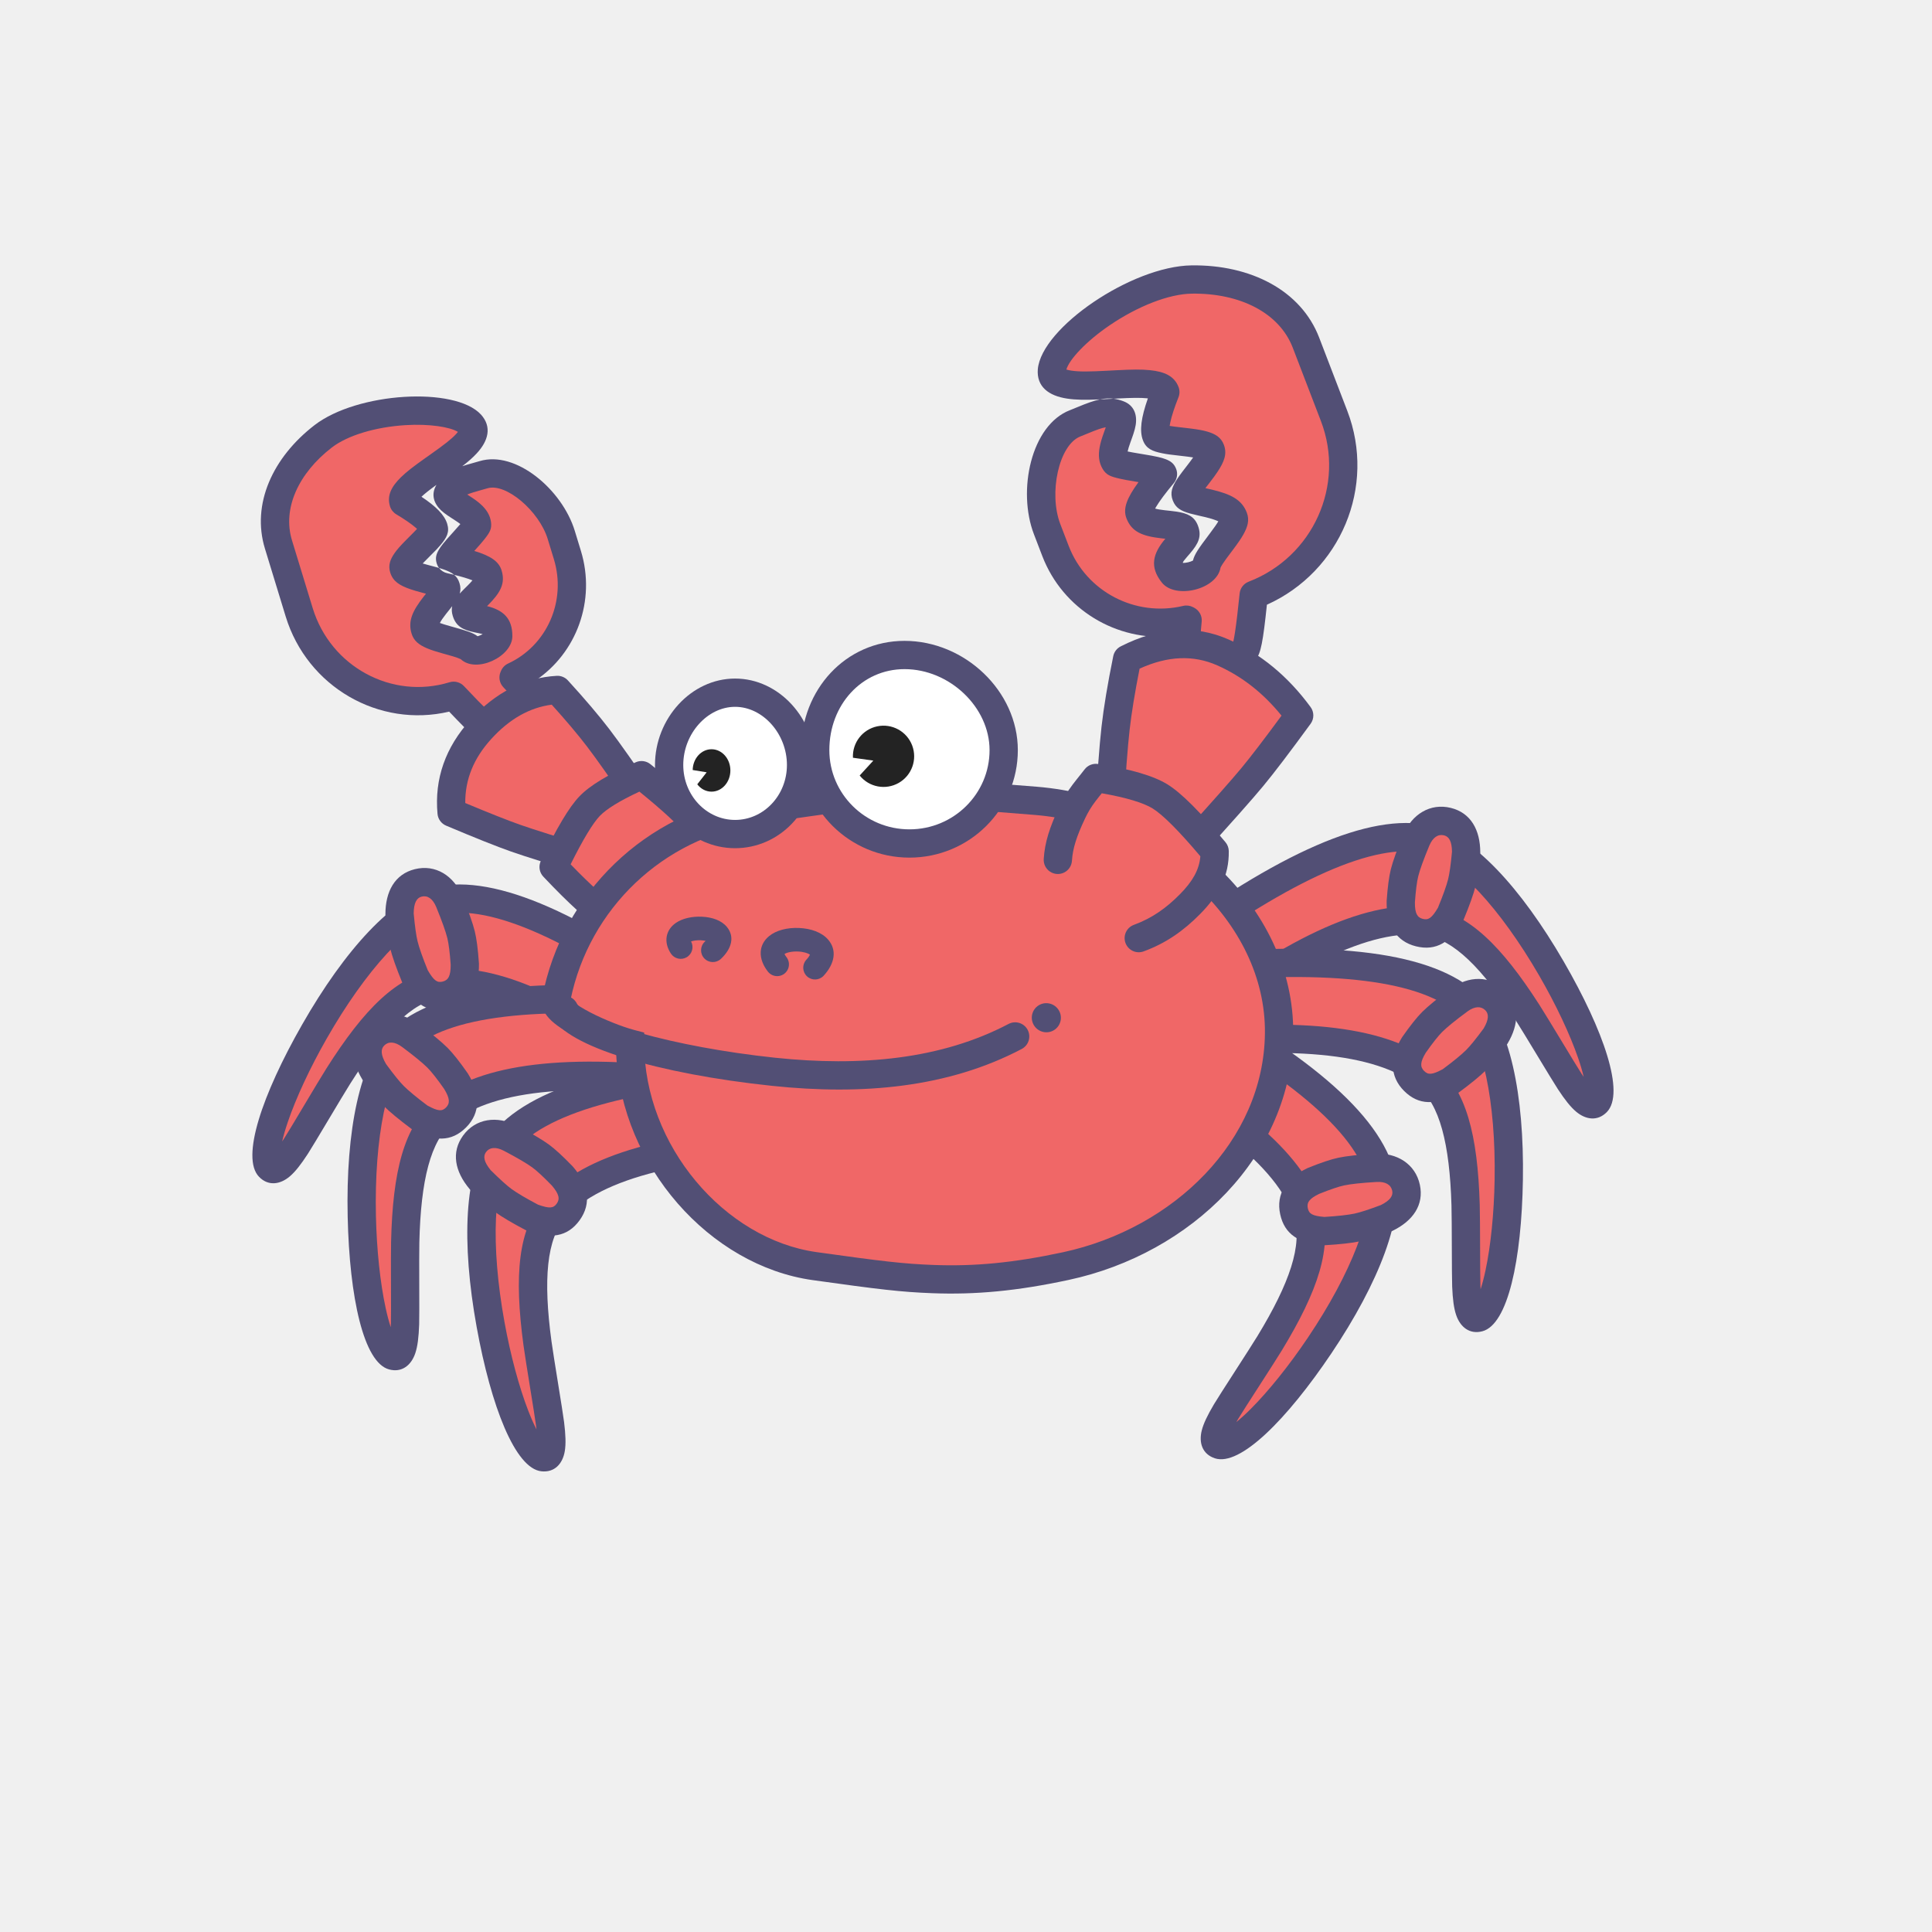
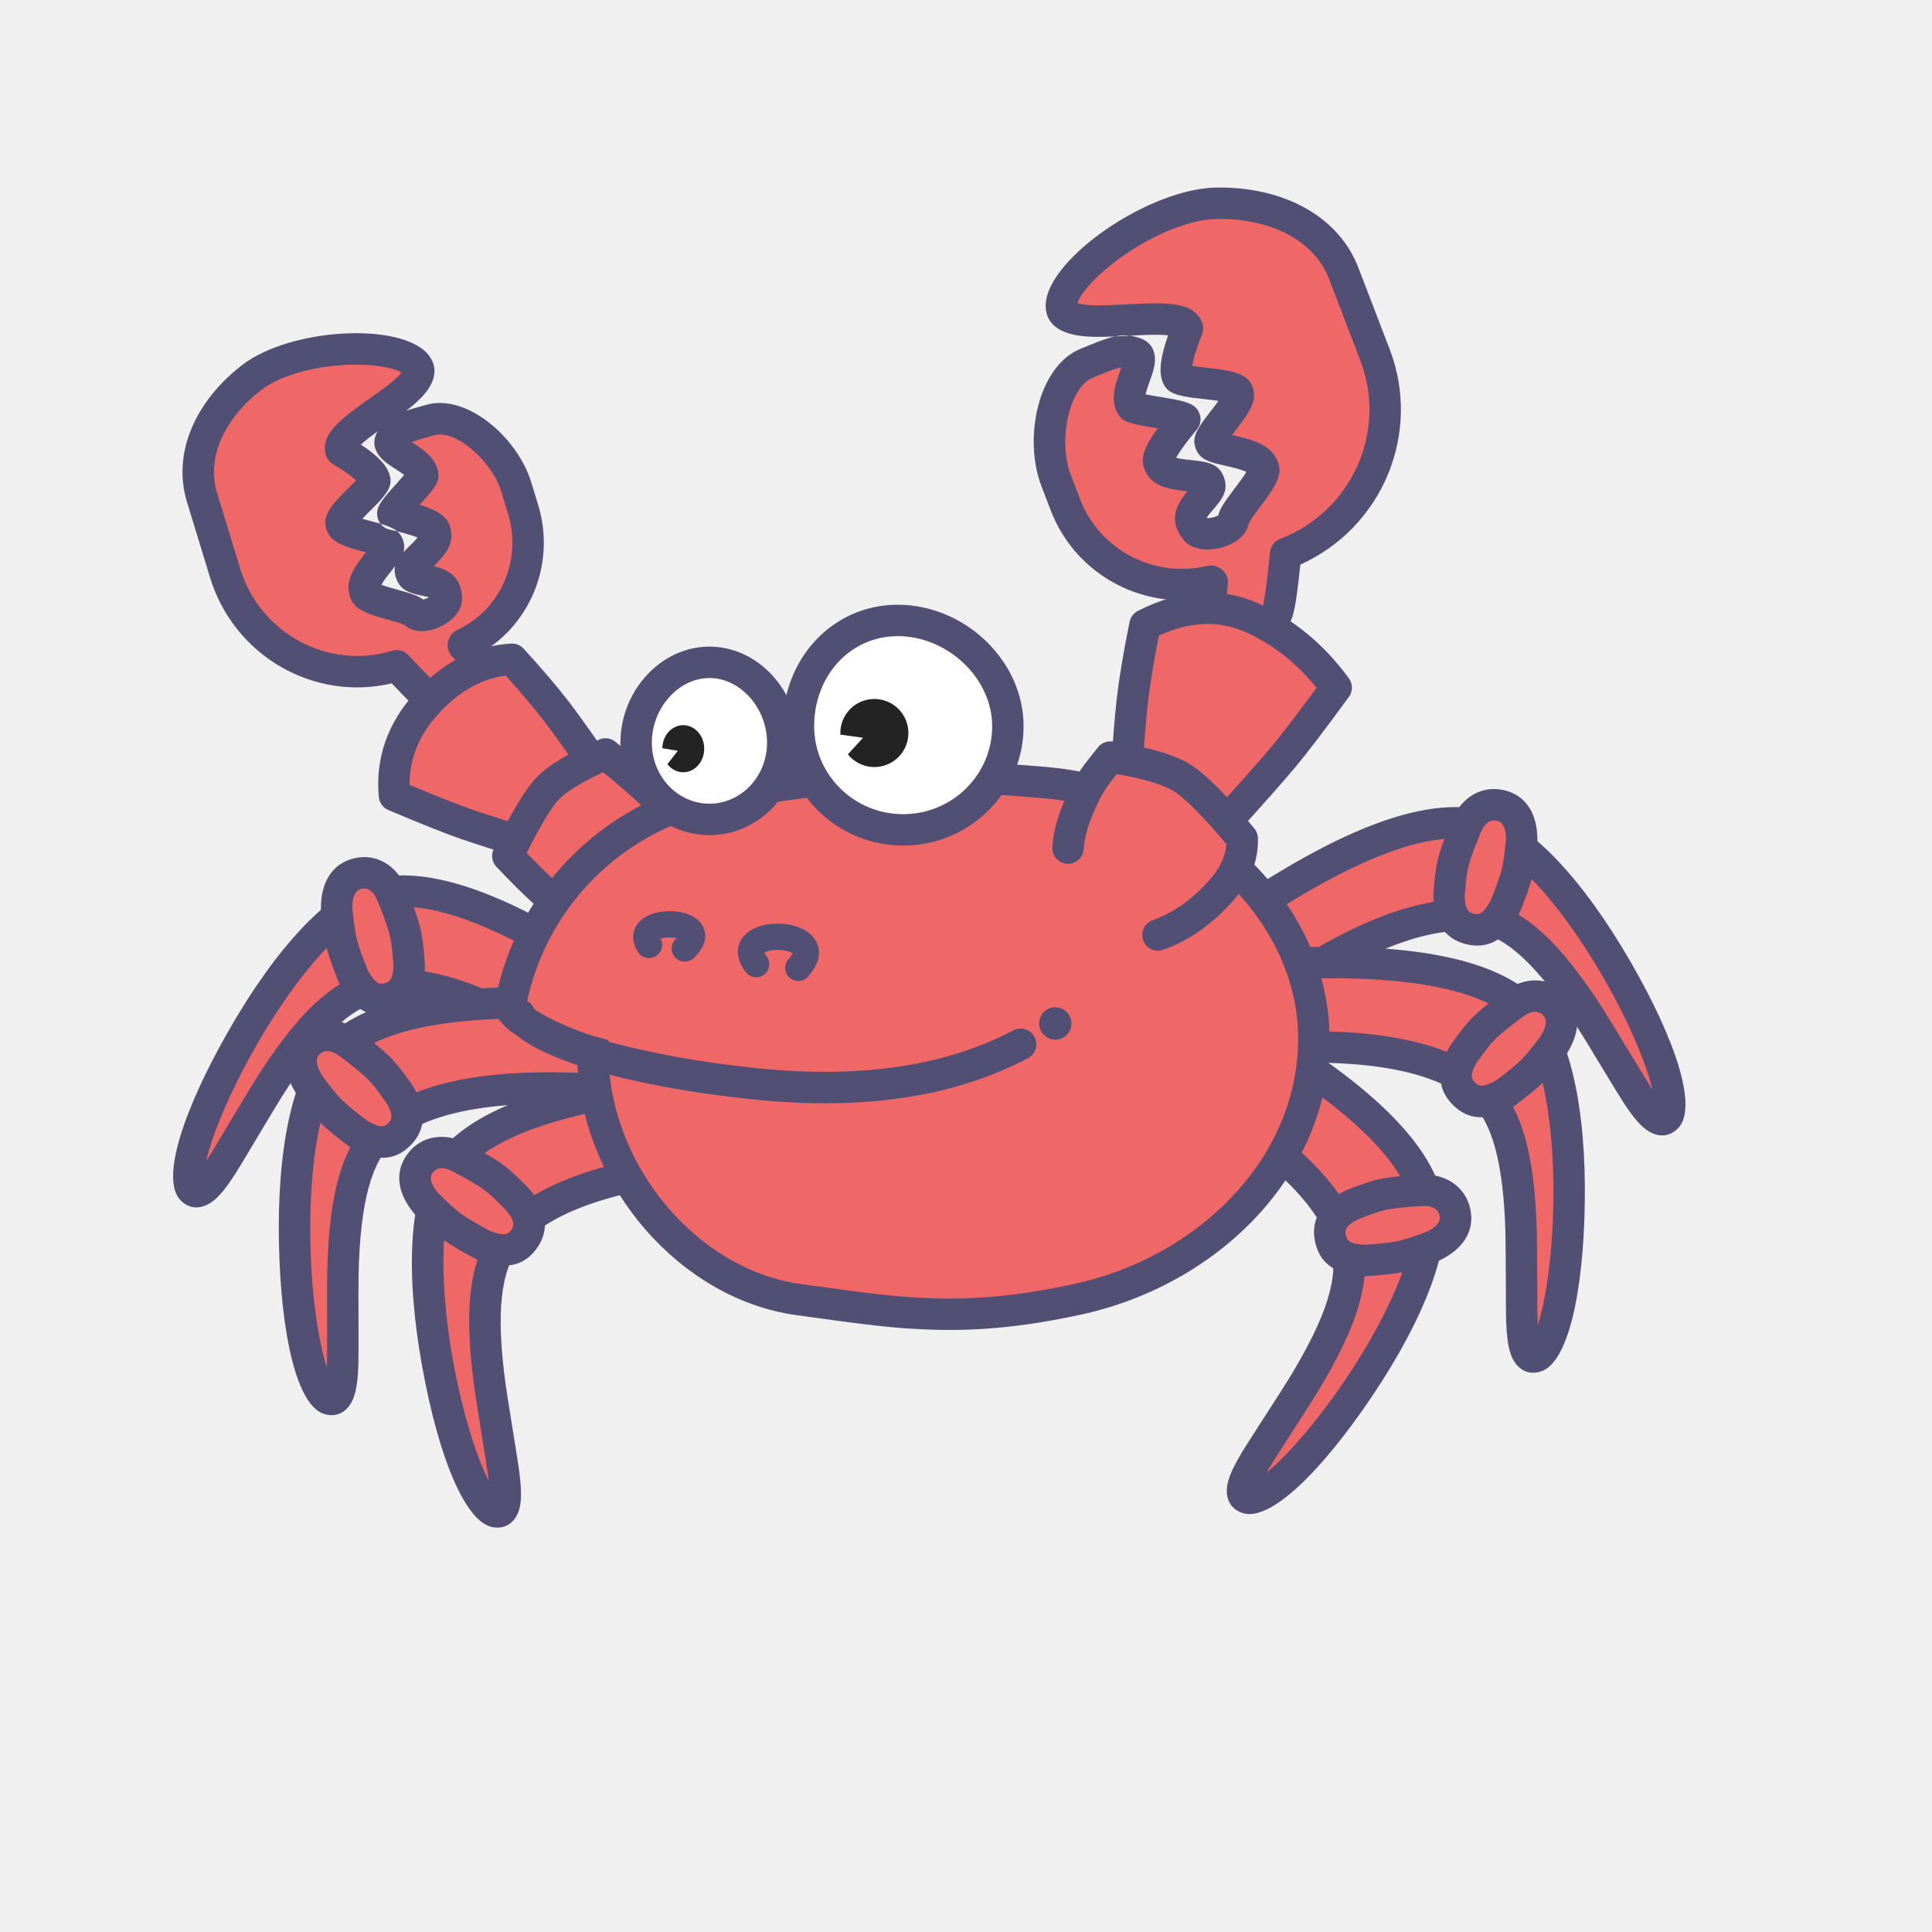
- <svg xmlns="http://www.w3.org/2000/svg" width="800px" height="800px" viewBox="0 0 1024 1024" class="icon" version="1.1">
+ <svg xmlns="http://www.w3.org/2000/svg" width="800px" height="800px" viewBox="51.2 51.2 921.6 921.6" class="icon" version="1.1">
  <path d="M371.754 539.805c-63.71-48.001-110.11-68.805-139.204-62.414-43.64 9.588-102.138 128.352-89.885 141.112 12.253 12.76 44.192-90.554 89.887-97.03 30.458-4.318 74.252 16.751 131.367 63.206l7.835-44.874z" fill="#F06767" />
  <path d="M363.582 543.045l-4.868 27.888c-53.842-42.156-95.964-61.308-127.216-56.877-20.94 2.967-38.6 20.8-58.535 52.316-4.563 7.21-19.419 32.498-22.293 36.921-0.382 0.589-0.754 1.151-1.114 1.686 0.674-2.96 1.658-6.374 2.94-10.148 4.356-12.82 11.756-28.767 20.657-44.357 20.463-35.84 44.082-62.047 61.003-65.763 25.705-5.649 69.282 13.549 129.426 58.333z m12.68-9.226c-65.379-49.254-113.357-70.768-145.321-63.745-22.498 4.943-48.318 33.592-70.801 72.971-21.204 37.136-32.563 70.569-22.878 80.649 4.87 5.073 11.204 4.191 16.354-0.2 2.935-2.503 5.919-6.341 9.618-12.033 3.107-4.78 18.025-30.173 22.393-37.079 17.653-27.913 32.955-43.36 47.973-45.488 27.773-3.936 69.974 16.364 125.59 61.595l9.915 8.065 10.817-61.974-3.661-2.76z" fill="#524F75" />
  <path d="M221.666 467.956c-7.283 1.821-9.888 8.607-9.898 16.539 0.677 7.438 1.439 12.847 2.278 16.227 0.987 3.974 2.967 9.596 5.939 16.866 4.558 7.905 9.191 11.759 16.474 9.938 7.283-1.821 10.003-7.9 9.898-16.539-0.49-6.998-1.156-12.201-2.003-15.612-0.979-3.944-3.052-9.77-6.216-17.48-3.062-7.375-9.189-11.761-16.471-9.938z" fill="#F06767" />
  <path d="M223.487 475.223c3.06-0.767 5.847 1.002 7.722 5.512 3.037 7.403 5.003 12.932 5.877 16.441 0.714 2.87 1.326 7.62 1.786 14.106 0.042 5.949-1.256 8.227-4.226 8.971-2.87 0.717-4.62-0.365-7.915-5.984-2.74-6.731-4.546-11.886-5.41-15.358-0.714-2.875-1.416-7.842-2.055-14.743 0.06-5.61 1.534-8.272 4.221-8.946z m-3.639-14.536c-10.632 2.66-15.557 11.843-15.57 23.797v0.347l0.03 0.345c0.712 7.785 1.516 13.514 2.468 17.351 1.091 4.393 3.177 10.32 6.276 17.898l0.192 0.47 0.255 0.437c6.426 11.147 14.074 16.144 24.783 13.464 10.782-2.7 15.722-11.551 15.572-23.897l-0.017-0.43c-0.517-7.393-1.234-12.977-2.205-16.898-1.086-4.373-3.264-10.497-6.569-18.549-4.531-10.894-14.279-17.073-25.215-14.334z" fill="#524F75" />
  <path d="M363.995 533.137c-79.333-8.332-129.823-2.27-151.467 18.195-32.471 30.695-21.444 162.626-4.371 167.252 17.076 4.625-8.759-100.384 27.074-129.466 23.889-19.391 72.274-23.882 145.158-13.484l-16.394-42.496z" fill="#F06767" />
  <path d="M358.66 540.123l10.19 26.412c-67.861-8.407-113.834-3.127-138.34 16.766-16.424 13.327-22.378 37.711-23.23 74.992-0.195 8.532 0.092 37.858-0.09 43.133-0.025 0.699-0.055 1.374-0.09 2.018-0.949-2.885-1.861-6.321-2.705-10.215-2.872-13.232-4.74-30.718-5.14-48.66-0.917-41.26 5.829-75.891 18.42-87.789 19.126-18.082 66.363-24.066 140.985-16.659z m6.119-14.441c-81.413-8.547-133.617-2.275-157.396 20.205-16.741 15.825-24.116 53.68-23.107 99.013 0.949 42.753 8.434 77.262 21.926 80.916 6.786 1.838 11.764-2.178 13.916-8.597 1.226-3.656 1.811-8.484 2.048-15.27 0.2-5.697-0.092-35.146 0.097-43.313 0.757-33.015 5.914-54.142 17.69-63.698 21.779-17.683 68.408-22.014 139.381-11.888l12.645 1.806-22.643-58.693-4.558-0.482z" fill="#524F75" />
  <path d="M198.339 548.852c-5.305 5.312-4.041 12.47 0.035 19.274 4.413 6.024 7.85 10.27 10.31 12.735 2.892 2.897 7.485 6.696 13.779 11.399 7.98 4.431 13.936 5.345 19.239 0.032 5.305-5.312 4.506-11.923-0.032-19.274-4.021-5.747-7.275-9.865-9.758-12.35-2.872-2.872-7.648-6.803-14.331-11.781-6.429-4.748-13.936-5.35-19.241-0.035z" fill="#F06767" />
  <path d="M203.641 554.144c2.228-2.233 5.53-2.155 9.458 0.749 6.416 4.78 10.947 8.504 13.507 11.064 2.09 2.095 5.06 5.852 8.796 11.177 3.099 5.078 3.159 7.697 0.999 9.865-2.09 2.093-4.151 2.068-9.865-1.049-5.814-4.363-10.02-7.85-12.548-10.382-2.095-2.098-5.255-5.989-9.356-11.579-2.837-4.845-2.947-7.885-0.992-9.845z m-11.696 17.833l0.18 0.297 0.202 0.28c4.62 6.309 8.262 10.804 11.052 13.602 3.199 3.202 8.042 7.208 14.601 12.106l0.405 0.3 0.442 0.25c11.249 6.244 20.378 6.586 28.177-1.224 7.852-7.867 7.528-18 1.039-28.505l-0.237-0.362c-4.251-6.069-7.737-10.49-10.592-13.349-3.187-3.187-8.207-7.315-15.185-12.518-9.488-7.003-21.024-7.275-28.989 0.704-7.747 7.757-7.235 18.162-1.094 28.42z" fill="#524F75" />
  <path d="M412.66 564.828c-79.66 4.181-128.577 18.07-146.757 41.669-27.266 35.395 4.263 163.977 21.851 165.876 17.59 1.893-24.354-97.78 6.486-132.111 20.56-22.885 67.646-34.893 141.262-36.022l-22.843-39.412z" fill="#F06767" />
  <path d="M408.481 572.566l14.196 24.494c-68.341 2.31-112.92 14.716-134.014 38.2-14.131 15.732-16.199 40.743-11.214 77.699 1.141 8.459 6.014 37.378 6.656 42.616 0.085 0.699 0.162 1.369 0.23 2.006-1.386-2.697-2.822-5.947-4.271-9.666-4.903-12.618-9.486-29.594-12.688-47.256-7.36-40.61-6.114-75.866 4.458-89.59 16.064-20.85 61.787-34.152 136.647-38.502z m3.786-15.22c-81.745 4.296-132.328 18.657-152.301 44.576-14.056 18.247-15.42 56.795-7.33 101.408 7.625 42.081 20.415 74.989 34.311 76.49 6.993 0.752 11.279-3.994 12.4-10.67 0.642-3.801 0.46-8.664-0.367-15.402-0.692-5.659-5.587-34.701-6.678-42.798-4.421-32.728-2.63-54.397 7.508-65.681 18.747-20.87 64.122-32.443 135.805-33.542l12.775-0.197-31.544-54.422-4.578 0.237z" fill="#524F75" />
  <path d="M251.502 606.263c-4.408 6.077-2.041 12.95 3.047 19.031 5.3 5.262 9.358 8.916 12.178 10.969 3.309 2.405 8.439 5.44 15.392 9.099 8.574 3.129 14.598 3.102 19.006-2.977 4.408-6.077 2.585-12.48-3.05-19.029-4.87-5.045-8.729-8.607-11.569-10.672-3.284-2.39-8.619-5.522-15.999-9.393-7.091-3.684-14.601-3.107-19.006 2.972z" fill="#F06767" />
  <path d="M257.568 610.664c1.848-2.555 5.122-2.992 9.458-0.742 7.083 3.716 12.143 6.688 15.07 8.816 2.388 1.741 5.914 4.988 10.435 9.658 3.854 4.528 4.321 7.111 2.525 9.591-1.736 2.395-3.771 2.692-9.905 0.502-6.426-3.397-11.127-6.184-14.016-8.287-2.398-1.746-6.127-5.1-11.052-9.973-3.557-4.336-4.141-7.325-2.515-9.566z m-8.766 19.441l0.225 0.265 0.245 0.245c5.55 5.507 9.848 9.378 13.045 11.704 3.659 2.662 9.069 5.862 16.312 9.676l0.45 0.235 0.475 0.175c12.088 4.408 21.159 3.317 27.638-5.62 6.524-8.999 4.618-18.951-3.434-28.317l-0.287-0.317c-5.15-5.332-9.288-9.149-12.553-11.529-3.644-2.65-9.251-5.942-16.953-9.99-10.465-5.43-21.906-3.896-28.522 5.232-6.439 8.876-4.306 19.076 3.362 28.242z" fill="#524F75" />
  <path d="M270.316 360.558c7.742 8.617 10.577 14.481 8.502 17.588-3.104 4.66-6.738 13.347-22.103 10.028-1.456-0.315-7.618-6.654-18.487-19.016-34.858 9.341-70.793-11.736-80.262-47.074l-9.733-36.317c-5.887-21.966 7.068-43.125 25.74-56.487 21.479-15.372 68.528-15.043 78.259-3.684 9.898 11.788-39.911 29.114-36.979 40.068 9.436 6.109 14.603 10.849 15.507 14.211 1.041 3.896-17.875 16.137-16.616 20.837 1.404 5.247 21.029 7.061 22.053 10.877 1.022 3.819-13.994 13.926-11.848 21.929 1.246 4.643 19.851 7.073 23.764 11.109 3.102 3.202 14.658-1.733 14.838-6.229 0.485-12.031-14.796-7.253-16.479-13.537-1.264-4.72 14.351-11.396 12.233-19.304-0.684-2.553-7.265-5.457-19.738-8.706-0.627-2.333 15.075-15.567 14.818-18.272-0.707-7.488-17.883-12.168-14.511-17.313 3.886-5.932 11.571-6.701 18.917-8.672 16.014-4.291 35.663 17.096 40.011 33.332l2.89 10.782c7.043 26.282-6.416 53.161-30.498 63.276l-0.277 0.574z" fill="#F06767" />
  <path d="M239.966 326.414c1.711 5.605 5.325 7.428 11.734 8.776 0.34 0.072 1.598 0.327 1.883 0.39 1.101 0.232 1.806 0.365 2.248 0.475a10.465 10.465 0 0 1-1.024 0.549c-0.599 0.275-1.184 0.485-1.678 0.609-2.463-1.848-5.52-2.822-13.344-5l-1.019-0.285c-2.587-0.724-4.321-1.256-5.625-1.741 0.624-1.224 1.638-2.71 3.149-4.645-0.212 0.27 1.883-2.338 3.382-4.266-0.355 1.576-0.285 3.247 0.292 5.137z m12.71-86.118c6.179-6.656 8.13-14.049 2.263-20.555-13.817-15.033-65.591-11.833-88.171 5.547-22.271 17.146-33.55 41.914-26.349 65.481l10.994 35.957c11.429 37.388 49.552 59.222 86.653 50.453 11.961 12.598 16.424 16.659 20.183 17.333 13.559 2.438 21.826-1.838 27.476-10.914 0.5-0.804 1.798-3.047 1.966-3.317 3.579-5.797 1.813-11.973-4.026-19.506 21.919-14.588 32.276-42.466 24.231-68.785l-3.264-10.672c-6.649-21.751-31.249-42.778-50.508-36.889-1.086 0.325-1.863 0.544-3.572 1.017-2.058 0.564-3.889 1.101-5.532 1.648 3.309-2.548 5.59-4.568 7.658-6.798z m-2.365 67.264a1.091 1.091 0 0 0 0.097 0.04c-0.574 0.719-1.369 1.578-2.44 2.647-0.425 0.427-2.036 2.006-1.956 1.931-0.857 0.842-1.479 1.479-2.065 2.12l-0.3 0.33c0.524-1.716 0.542-3.452-0.087-5.497-0.597-1.953-1.524-3.352-2.832-4.456 4.116 1.009 7.325 1.981 9.583 2.885z m-19.101-6.953a193.321 193.321 0 0 0-1.981-0.532l-1.948-0.517c-1.309-0.35-2.348-0.637-3.232-0.904 0.312-0.335 0.649-0.689 1.014-1.059 0.579-0.594 1.191-1.211 2.055-2.073 4.026-4.021 4.82-4.835 6.274-6.549 3.432-4.051 4.975-6.951 3.631-11.351-1.451-4.74-5.897-9.179-13.637-14.334 1.793-1.698 4.181-3.579 7.955-6.309-3.06 5.043-1.394 9.898 2.458 13.527 0.999 0.939 2.13 1.803 3.564 2.782 0.512 0.345 1.049 0.699 1.733 1.141l1.656 1.069c1.456 0.944 2.473 1.646 3.247 2.26-0.844 0.999-1.943 2.238-3.721 4.208l-0.1 0.107c-2.995 3.314-4.108 4.583-5.362 6.144-0.924 1.154-1.643 2.158-2.208 3.122-1.374 2.363-2.028 4.386-1.124 7.343 0.265 0.859 0.674 1.653 1.206 2.348a61.108 61.108 0 0 0-1.481-0.425z m3.921 1.204c2.34 0.827 4.191 1.673 5.6 2.862-1.164-0.287-2.405-0.574-3.716-0.869a7.483 7.483 0 0 1-4.323-2.775c0.899 0.265 1.693 0.519 2.438 0.782z m12.52-39.699c1.548-0.667 3.729-1.351 6.876-2.218a147.588 147.588 0 0 0 3.771-1.071c9.853-3.012 27.478 12.053 32.006 26.874l3.264 10.675c6.793 22.211-3.721 45.83-24.249 55.308a7.49 7.49 0 0 0-3.744 3.846c-0.11 0.26-0.11 0.26-0.23 0.524a7.493 7.493 0 0 0 1.466 8.217c3.572 3.706 5.939 6.723 7.073 8.874 0.115 0.217 0.21 0.412 0.285 0.574-0.457 0.782-0.969 1.653-1.161 1.963-2.413 3.871-4.655 5.202-10.784 4.303-0.792-0.649-1.923-1.668-3.347-3.037-3.079-2.957-7.42-7.4-12.99-13.305a7.485 7.485 0 0 0-7.643-2.023c-30.53 9.333-63.006-8.217-72.499-39.272l-10.989-35.955c-5.145-16.814 3.389-35.548 21.154-49.224 8.409-6.474 23.302-10.864 38.987-11.833 12.698-0.784 23.652 0.974 27.813 3.582-0.26 0.34-0.599 0.739-1.014 1.186-2.488 2.682-6.084 5.48-13.617 10.807l-1.434 1.014-1.439 1.017c-6.214 4.411-9.698 7.096-12.633 9.955-5.068 4.945-7.618 9.745-5.874 15.447 0.539 1.773 1.723 3.284 3.314 4.238 4.491 2.69 7.91 5.05 10.215 7.018 0.295 0.252 0.564 0.497 0.814 0.727-0.809 0.889-1.936 2.021-4.511 4.591-0.914 0.914-1.568 1.573-2.213 2.233-2.27 2.335-3.889 4.171-5.135 5.947-2.378 3.387-3.537 6.514-2.373 10.315 1.441 4.72 4.993 6.928 10.787 8.916 1.641 0.559 3.337 1.054 5.819 1.713l2.373 0.634-1.319 1.648c-5.819 7.45-8.352 12.87-6.319 19.516 1.184 3.889 3.971 5.972 8.142 7.752 2.188 0.937 4.536 1.681 8.422 2.772l1.049 0.29c3.736 1.039 5.028 1.419 6.516 1.938 0.824 0.292 1.469 0.554 1.916 0.774 8.13 7.715 27.308-1.199 27.368-12.151 0.05-9.541-4.925-13.849-13.412-15.959l0.412-0.412c6.544-6.549 9.436-11.486 7.28-18.532-1.471-4.803-5.862-7.685-14.453-10.3 2.687-2.975 3.966-4.431 5.207-5.994 3.012-3.781 4.118-5.654 3.649-9.266-0.485-3.746-2.453-6.761-5.452-9.473-1.608-1.459-3.294-2.667-5.902-4.356l-1.246-0.809z" fill="#524F75" />
  <path d="M341.374 428.192c-10.64-16.948-18.572-29.092-23.792-36.432-5.22-7.338-12.093-16.014-20.625-26.032-15.143 0.342-28.884 6.811-41.227 19.406-12.338 12.588-18.045 27.131-17.111 43.62 14.955 6.943 26.134 11.861 33.532 14.753s21.549 7.88 42.449 14.96l26.774-30.275z" fill="#F06767" />
  <path d="M313.716 449.134c-18.427-5.56-31.067-9.548-37.848-11.928-6.599-2.318-16.369-6.184-29.271-11.584-0.1-12.52 4.463-23.762 13.871-34.054 9.678-10.592 20.26-16.534 31.961-18.077 7.588 8.407 13.792 15.76 18.597 22.043 4.848 6.334 12.073 16.546 21.646 30.593l-18.956 23.008z m34.516-26.776c-11.304-16.676-19.721-28.635-25.3-35.93-5.62-7.343-12.927-15.939-21.941-25.8a7.495 7.495 0 0 0-5.959-2.423c-17.166 0.984-32.463 8.851-45.625 23.252-13.29 14.546-19.214 31.344-17.51 49.931a7.493 7.493 0 0 0 4.546 6.219c15.323 6.469 26.786 11.044 34.456 13.739 7.638 2.682 22.031 7.198 43.278 13.577a7.488 7.488 0 0 0 7.935-2.413l25.7-31.187a7.493 7.493 0 0 0 0.425-8.966z" fill="#524F75" />
  <path d="M389.49 470.416c-7.867-15.587-14.516-26.542-19.943-32.855-5.432-6.319-15.79-15.145-31.075-26.482-13.362 6.449-22.341 12.238-26.931 17.378-4.588 5.137-10.567 16.094-17.937 32.868 13.642 13.462 23.907 22.158 30.8 26.09 6.896 3.936 19.636 8.367 38.225 13.302l26.861-30.298z" fill="#F06767" />
  <path d="M358.8 492.754c-15.425-4.833-26.03-9.051-31.569-12.473-5.47-3.379-13.819-10.814-24.786-22.173 6.559-13.195 11.818-21.841 15.46-25.642 3.482-3.639 10.537-8.022 20.999-12.887 12.518 10.153 21.019 18.052 25.39 23.507 4.251 5.31 9.521 14.486 15.675 27.398l-21.172 22.271z m36.934-23.957c-7.553-16.362-14.069-27.995-19.741-35.078-5.644-7.046-16.022-16.539-31.307-28.724a7.493 7.493 0 0 0-7.687-0.999c-14.411 6.344-24.306 12.248-29.913 18.105-5.477 5.714-12.133 16.966-20.413 34.154a7.493 7.493 0 0 0 1.306 8.399c13.579 14.371 23.919 23.767 31.377 28.375 7.453 4.606 20.515 9.671 39.501 15.425a7.493 7.493 0 0 0 7.603-2.008l27.9-29.346a7.498 7.498 0 0 0 1.374-8.302z" fill="#524F75" />
  <path d="M616.833 506.445c63.815-47.414 110.292-67.961 139.434-61.647 43.712 9.471 102.305 126.779 90.032 139.379-12.273 12.603-44.267-89.443-90.032-95.839-30.513-4.266-74.372 16.544-131.584 62.429l-7.85-44.322z" fill="#F06767" />
  <path d="M625.022 509.712l4.853 27.426c53.95-41.664 96.146-60.593 127.428-56.22 20.947 2.927 38.645 20.55 58.61 51.677 4.571 7.128 19.451 32.101 22.328 36.472 0.395 0.599 0.779 1.171 1.151 1.716a102.05 102.05 0 0 0-2.922-9.925c-4.358-12.653-11.769-28.397-20.677-43.787-20.497-35.4-44.144-61.275-61.113-64.949-25.78-5.587-69.422 13.369-129.658 57.591z m-12.658-9.283c65.471-48.64 113.514-69.882 145.488-62.956 22.513 4.878 48.385 33.188 70.908 72.085 21.282 36.749 32.673 69.819 22.908 79.847-4.863 4.99-11.147 4.128-16.292-0.195-2.942-2.475-5.937-6.274-9.641-11.903-3.114-4.725-18.057-29.806-22.428-36.624-17.683-27.568-33.005-42.821-48.076-44.926-27.858-3.894-70.139 16.167-125.86 60.853l-9.863 7.907-10.862-61.325 3.716-2.762z" fill="#524F75" />
  <path d="M767.166 435.477c7.295 1.801 9.905 8.502 9.915 16.337-0.679 7.345-1.439 12.69-2.283 16.027-0.987 3.924-2.97 9.478-5.949 16.659-4.568 7.81-9.209 11.616-16.499 9.815-7.293-1.801-10.02-7.802-9.915-16.337 0.49-6.911 1.159-12.051 2.008-15.42 0.982-3.894 3.055-9.651 6.224-17.266 3.067-7.285 9.206-11.616 16.499-9.815z" fill="#F06767" />
  <path d="M765.373 442.753c-3.109-0.769-5.919 0.987-7.787 5.417-3.04 7.303-5.005 12.76-5.879 16.217-0.709 2.822-1.321 7.503-1.781 13.896-0.045 5.817 1.234 8.02 4.221 8.756 2.922 0.722 4.688-0.355 7.977-5.892 2.742-6.636 4.546-11.721 5.41-15.138 0.712-2.83 1.414-7.722 2.05-14.523-0.057-5.485-1.511-8.07-4.211-8.734z m3.591-14.551c10.64 2.625 15.595 11.744 15.61 23.599v0.35l-0.032 0.35c-0.714 7.7-1.519 13.367-2.473 17.168-1.099 4.348-3.192 10.208-6.299 17.7l-0.195 0.47-0.257 0.44c-6.441 11.017-14.086 15.942-24.763 13.307-10.789-2.662-15.765-11.451-15.61-23.702l0.015-0.437c0.517-7.313 1.239-12.837 2.215-16.724 1.094-4.328 3.277-10.385 6.589-18.345 4.546-10.777 14.291-16.869 25.2-14.176z" fill="#524F75" />
  <path d="M627.118 513.546c79.115-7.772 129.541-1.449 151.267 18.971 32.591 30.63 22.396 161.36 5.385 165.846-17.008 4.478 8.125-99.468-27.808-128.522-23.959-19.371-72.274-24.126-144.946-14.261l16.102-42.034z" fill="#F06767" />
  <path d="M632.455 520.564l-9.965 26.007c67.701-7.927 113.624-2.418 138.183 17.44 16.444 13.297 22.538 37.518 23.619 74.482 0.25 8.462 0.142 37.536 0.355 42.761 0.03 0.722 0.065 1.409 0.1 2.063 0.919-2.825 1.798-6.194 2.61-10.01 2.782-13.09 4.538-30.403 4.825-48.185 0.669-40.898-6.276-75.252-18.927-87.147-19.221-18.062-66.395-24.291-140.8-17.41z m-6.069-14.473c81.171-7.977 133.292-1.439 157.132 20.967 16.784 15.777 24.376 53.365 23.652 98.306-0.687 42.461-7.957 76.675-21.492 80.239-6.738 1.778-11.679-2.198-13.864-8.557-1.249-3.636-1.858-8.434-2.135-15.17-0.235-5.654-0.125-34.848-0.365-42.946-0.959-32.738-6.231-53.7-18.067-63.268-21.874-17.683-68.446-22.263-139.222-12.66l-12.528 1.698 22.278-58.158 4.608-0.452z" fill="#524F75" />
  <path d="M792.526 530.14c5.33 5.302 4.113 12.39 0.087 19.111-4.366 5.947-7.77 10.135-10.21 12.563-2.87 2.855-7.428 6.594-13.679 11.214-7.937 4.341-13.876 5.212-19.201-0.085-5.322-5.3-4.566-11.848-0.082-19.106 3.979-5.674 7.2-9.735 9.666-12.188 2.842-2.83 7.585-6.696 14.226-11.589 6.379-4.665 13.871-5.215 19.194 0.08z" fill="#F06767" />
  <path d="M786.357 545.113c2.772-4.733 2.857-7.697 0.887-9.658-2.273-2.263-5.585-2.203-9.466 0.634-6.369 4.695-10.864 8.357-13.394 10.872-2.058 2.055-4.995 5.747-8.682 10.989-3.035 4.97-3.072 7.518-0.892 9.683 2.13 2.123 4.203 2.11 9.875-0.939 5.769-4.278 9.935-7.705 12.433-10.195 2.068-2.053 5.187-5.887 9.238-11.386z m11.456-20.28c7.767 7.732 7.32 18.102 1.224 28.272l-0.18 0.3-0.207 0.282c-4.576 6.231-8.187 10.675-10.964 13.437-3.179 3.162-7.992 7.111-14.513 11.928l-0.41 0.305-0.45 0.242c-11.197 6.127-20.285 6.411-28.08-1.349-7.877-7.837-7.618-17.932-1.174-28.355l0.24-0.367c4.211-5.999 7.673-10.365 10.512-13.19 3.167-3.149 8.157-7.218 15.095-12.335 9.448-6.893 20.942-7.093 28.907 0.829z" fill="#524F75" />
  <path d="M615.536 525.502c70.589 36.569 109.433 69.335 116.531 98.297 10.647 43.435-69.098 147.526-85.806 142.019-16.706-5.507 60.985-78.995 46.674-122.932-9.546-29.294-47.479-59.592-113.796-90.899l36.397-26.484z" fill="#F06767" />
  <path d="M616.188 534.293l-22.521 16.384c61.098 30.225 96.611 59.854 106.391 89.887 6.551 20.11-1.526 43.74-20.755 75.334-4.401 7.23-20.323 31.554-22.99 36.055-0.365 0.619-0.712 1.214-1.036 1.786a101.741 101.741 0 0 0 7.64-6.973c9.461-9.466 20.365-23.028 30.29-37.786 22.828-33.937 35.715-66.533 31.582-83.399-6.279-25.617-42.451-56.537-108.601-91.288z m2.792-15.445c72.419 37.523 112.575 71.39 120.362 103.164 5.485 22.371-8.617 58.038-33.705 95.332-23.704 35.236-48.433 59.974-61.725 55.588-6.619-2.18-8.599-8.204-6.968-14.726 0.934-3.729 3.037-8.085 6.471-13.886 2.882-4.87 18.874-29.296 23.082-36.215 17.033-27.983 24.024-48.435 19.309-62.904-8.711-26.744-45.281-55.953-109.868-86.443l-11.429-5.397 50.361-36.644 4.108 2.13z" fill="#524F75" />
  <path d="M745.222 629.51c1.581 7.343-3.297 12.628-10.337 16.072-6.901 2.607-12.033 4.266-15.405 4.973-3.961 0.837-9.82 1.484-17.583 1.958-9.021-0.679-14.473-3.184-16.054-10.527-1.578-7.348 2.622-12.428 10.337-16.072 6.426-2.592 11.339-4.243 14.741-4.958 3.931-0.824 10.013-1.481 18.25-1.973 7.892-0.435 14.471 3.182 16.052 10.525z" fill="#F06767" />
  <path d="M737.897 631.084c-0.674-3.134-3.482-4.888-8.282-4.62-7.897 0.465-13.664 1.091-17.151 1.823-2.85 0.599-7.325 2.098-13.275 4.488-5.245 2.513-6.666 4.628-6.019 7.633 0.634 2.942 2.375 4.059 8.794 4.593 7.168-0.45 12.528-1.049 15.977-1.776 2.852-0.599 7.56-2.113 13.956-4.523 4.898-2.46 6.584-4.895 5.999-7.618z m14.653-3.147c2.3 10.712-3.721 19.164-14.371 24.376l-0.312 0.155-0.332 0.122c-7.233 2.737-12.68 4.496-16.514 5.3-4.391 0.924-10.575 1.611-18.669 2.1l-0.512 0.03-0.507-0.037c-12.723-0.959-20.505-5.672-22.813-16.421-2.34-10.867 3.379-19.191 14.456-24.426l0.4-0.172c6.801-2.74 12.078-4.518 16.002-5.34 4.371-0.919 10.769-1.608 19.376-2.123 11.684-0.642 21.432 5.45 23.797 16.434z" fill="#524F75" />
  <path d="M477.511 419.59c7.807 0 31.634 1.621 71.48 4.863 64.122 5.217 129.663 55.833 128.937 123.275s-59.727 111.888-113.072 123.335c-53.345 11.444-82.132 7.151-133.115 0-50.983-7.153-97.787-58.668-97.787-117.992-12.076-3.222-40.66-15.43-39.189-23.115C304.608 478.473 345.985 437.44 399.465 429.431 443.267 422.87 469.282 419.59 477.511 419.59z" fill="#F06767" />
  <path d="M303.439 530.664c2.021 1.726 5.247 3.766 9.303 5.879 7.398 3.859 17.056 7.665 23.145 9.291l5.562 1.484v5.757c0 53.94 42.459 103.714 91.336 110.572 34.801 4.88 46.08 6.206 61.847 6.806 21.784 0.829 42.501-1.101 68.655-6.713 58.808-12.618 106.538-59.157 107.15-116.087 0.639-59.182-56.65-110.405-122.051-115.727C508.813 428.701 485.019 427.083 477.511 427.083c-7.675 0-33.652 3.277-76.937 9.758-49.199 7.368-88.219 44.734-98.129 92.894 0.255 0.267 0.587 0.579 0.994 0.929z m2.378 19.166c-13.07-6.813-20.038-12.768-18.412-21.282 10.547-55.171 54.879-98.129 110.952-106.526C442.675 415.382 468.732 412.098 477.511 412.098c8.107 0 31.966 1.623 72.09 4.89 72.667 5.914 136.552 63.036 135.82 130.822-0.697 64.734-53.907 116.614-118.996 130.577-27.343 5.867-49.302 7.912-72.367 7.036-16.466-0.624-28.02-1.986-63.361-6.941-54.622-7.663-101.314-60.688-104.103-119.828-6.531-2.2-14.346-5.47-20.777-8.824z" fill="#524F75" />
  <path d="M292.402 538.701c7.977 16.044 56.47 30.45 116.766 36.814 48.245 5.093 93.519 0.892 132.371-19.541a7.493 7.493 0 1 0-6.976-13.265c-35.668 18.762-78.256 22.713-123.822 17.903-54.369-5.737-100.357-19.401-104.923-28.585a7.493 7.493 0 1 0-13.417 6.673z" fill="#524F75" />
  <path d="M548.517 544.157a7.727 7.697 51.999 1 0 12.131-9.478 7.727 7.697 51.999 1 0-12.131 9.478Z" fill="#524F75" />
  <path d="M371.442 498.356c0.984 0.047 1.861 0.18 2.555 0.332a18.999 18.999 0 0 1-0.442 0.43 6.241 6.241 0 1 0 8.539 9.111c5.737-5.377 7.415-11.741 3.202-16.898-2.857-3.494-7.762-5.195-13.272-5.452-5.1-0.237-10.195 0.829-13.752 3.252-5.472 3.726-6.691 10.18-2.72 16.222a6.241 6.241 0 0 0 10.727-6.366c1.259-0.445 3.174-0.722 5.162-0.629zM422.954 504.322c2.945 0.125 5.385 0.904 6.321 1.666-0.215 0.589-0.819 1.531-1.956 2.757a6.244 6.244 0 0 0 9.156 8.489c6.032-6.504 7.218-13.692 2.473-19.194-3.369-3.904-9.136-5.927-15.465-6.194-6.127-0.26-12.071 1.169-15.927 4.378-5.652 4.703-5.797 11.966-0.622 18.669a6.244 6.244 0 1 0 9.885-7.63 7.987 7.987 0 0 1-1.017-1.628c1.266-0.832 4.076-1.446 7.151-1.314z" fill="#524F75" />
  <path d="M629.478 328.759c-1.434 12.788-0.185 19.888 3.746 21.297 5.902 2.115 14.923 7.483 26.816-5.595 1.124-1.239 2.61-10.954 4.458-29.147 38.038-14.601 57.119-57.067 42.618-94.847l-14.908-38.827c-9.014-23.487-34.749-33.849-60.603-33.492-29.746 0.41-72.609 31.674-74.068 48.218-1.336 17.033 55.633-0.277 60.131 11.434-4.635 11.666-6.259 19.299-4.878 22.893 1.598 4.166 26.946 2.645 28.872 7.668 2.158 5.612-14.621 20.14-13.052 24.224 1.566 4.084 21.941 3.227 25.22 11.778 1.911 4.97-13.534 19.384-14.466 25.558-0.742 4.903-14.561 8.105-17.673 4.206-8.332-10.42 8.791-16.214 6.211-22.928-1.938-5.053-20.615-0.734-23.859-9.189-1.049-2.727 3.072-9.651 12.363-20.765-0.957-2.493-24.007-3.976-25.55-6.559-4.261-7.148 8.397-22.633 1.938-25.011-7.448-2.737-14.99 1.633-23.005 4.713-17.478 6.708-21.444 38.73-14.781 56.09l4.426 11.524c10.784 28.098 40.73 43.24 69.417 36.424l0.624 0.332z" fill="#F06767" />
  <path d="M595.369 212.647c5.709 2.103 7.455 7.158 6.561 12.668-0.24 1.459-0.639 2.952-1.236 4.753-0.215 0.649-0.447 1.314-0.749 2.168-0.105 0.28-0.609 1.683-0.749 2.073-0.804 2.258-1.269 3.746-1.531 4.98 1.578 0.337 3.522 0.679 7.013 1.256l0.162 0.025c4.928 0.817 6.786 1.149 8.949 1.638 1.578 0.355 2.872 0.722 3.986 1.154 2.662 1.034 4.486 2.243 5.62 5.202a7.493 7.493 0 0 1-1.246 7.49c-4.411 5.28-7.543 9.496-9.371 12.555-0.197 0.335-0.375 0.649-0.534 0.939 1.171 0.35 2.775 0.627 5.07 0.889 0.674 0.077 3.202 0.345 3.077 0.33 1.324 0.145 2.303 0.265 3.247 0.412 5.732 0.894 9.401 2.5 11.254 7.335 2.198 5.724 0.34 9.566-4.261 14.935-0.25 0.292-1.199 1.381-1.414 1.633-1.701 1.986-2.323 2.71-2.29 3.294 0.782 0.007 1.763-0.107 2.772-0.342 1.009-0.24 1.928-0.574 2.585-0.917 0.849-3.352 2.822-6.214 8.424-13.649l0.714-0.952c2.175-2.9 3.452-4.72 4.318-6.201-1.231-0.592-3.514-1.416-6.918-2.233 0.49 0.117-6.429-1.441-8.152-1.936-4.713-1.359-7.525-2.87-9.064-6.878-1.578-4.106-0.395-7.208 2.398-11.494 0.714-1.099 1.553-2.263 2.627-3.686 0.407-0.534 0.829-1.086 1.396-1.818l1.384-1.796c1.311-1.703 2.23-2.935 2.98-4.024-0.839-0.137-1.791-0.275-2.862-0.412-0.932-0.117-1.901-0.232-3.279-0.387-6.311-0.717-7.575-0.874-10.01-1.359-5.57-1.104-8.751-2.478-10.452-6.913-1.948-5.075-0.934-12.116 2.61-22.223l-0.437-0.05c-3.494-0.352-7.9-0.292-15.655 0.11l-1.956 0.102c-0.04 0-0.077 0.005-0.117 0.007a24.052 24.052 0 0 1 5.137 1.319z m-29.833-1.389c-9.711-1.474-16.197-6.309-15.475-15.552 1.948-22.071 49.826-54.612 81.428-55.049 31.299-0.435 58.053 13.157 67.706 38.298l14.905 38.827c15.43 40.203-3.611 85.189-42.618 102.737-1.998 19.109-3.209 26.015-5.912 28.987-10.108 11.114-19.946 13-30.855 9.134-0.979-0.347-3.676-1.399-4.031-1.524-6.938-2.49-9.466-9.141-9.308-19.868-29.499 2.822-58.038-14.129-68.945-42.553l-4.423-11.526c-8.884-23.137-1.496-57.868 19.086-65.771a157.296 157.296 0 0 0 3.916-1.588c4.888-2.033 8.664-3.419 11.976-4.116-8.097 0.347-12.835 0.265-17.45-0.435z m22.833 0.17l1.861-0.1c-2.34-0.307-4.648-0.18-7.24 0.365 1.648-0.07 3.429-0.16 5.38-0.265z m-11.596 18.215c-1.973 0.819-2.902 1.199-4.079 1.653-11.504 4.418-16.976 30.146-10.7 46.5l4.426 11.524c9.333 24.326 35.37 37.838 60.686 31.819a7.493 7.493 0 0 1 5.27 0.684l0.574 0.302a7.493 7.493 0 0 1 3.964 7.473c-0.644 5.744-0.684 10.058-0.207 12.78 0.075 0.45 0.162 0.807 0.245 1.081 1.017 0.39 2.315 0.892 2.767 1.051 5.225 1.853 8.607 1.349 13.896-4.161 0.305-1.281 0.622-2.992 0.964-5.237 0.724-4.708 1.541-11.571 2.453-20.555a7.493 7.493 0 0 1 4.768-6.239c34.189-13.122 51.325-51.26 38.31-85.169L685.203 184.32c-7.088-18.467-27.905-29.042-53.508-28.684-12.201 0.167-28.707 6.686-43.532 16.761-12.53 8.517-21.459 18.17-22.963 23.467a16.983 16.983 0 0 0 2.58 0.569c4.158 0.632 9.331 0.582 19.786 0.025l1.978-0.107 1.983-0.105c8.522-0.445 13.437-0.51 17.947-0.05 7.63 0.774 12.937 3.074 15.175 8.914 0.674 1.756 0.662 3.701-0.03 5.447-2.173 5.475-3.614 9.923-4.326 13.272-0.152 0.724-0.267 1.361-0.35 1.908 1.501 0.27 3.097 0.462 7.992 1.019 1.439 0.162 2.473 0.285 3.492 0.417 3.579 0.457 6.239 0.929 8.517 1.598 4.231 1.244 7.228 3.047 8.704 6.901 1.848 4.815 0.275 8.984-3.392 14.496-1.061 1.598-2.23 3.182-3.976 5.447l-2.393 3.114c1.793 0.412 3.459 0.787 3.422 0.779 10.068 2.41 15.865 5.282 18.512 12.168 1.516 3.954 0.517 7.493-1.873 11.726-1.286 2.275-2.847 4.513-5.542 8.102l-0.734 0.974c-2.632 3.497-3.532 4.723-4.513 6.229-0.559 0.849-0.969 1.553-1.234 2.093-1.898 11.724-23.972 16.916-31.095 8.002-6.663-8.334-4.82-15.427 1.821-23.257l-2.048-0.22c-10.048-1.149-15.772-3.357-18.564-10.627-1.948-5.088 0.175-10.682 6.401-19.171a154.372 154.372 0 0 1-1.046-0.172c-4.576-0.759-6.711-1.141-8.866-1.636-5.03-1.154-7.193-1.983-9.111-5.192-2.048-3.432-2.35-7.258-1.571-11.529 0.425-2.323 1.089-4.503 2.238-7.727l1.004-2.822c-2.11 0.362-4.94 1.374-9.316 3.192z" fill="#524F75" />
  <path d="M586.942 433.921c1.641-22.338 3.119-38.507 4.431-48.503 1.314-9.993 3.562-22.183 6.746-36.564 18.37-8.941 35.34-9.79 50.91-2.558 15.575 7.233 28.829 18.587 39.769 34.059-11.149 14.731-19.621 25.475-25.415 32.224-5.799 6.753-17.171 19.131-34.124 37.129l-42.316-15.785z" fill="#F06767" />
  <path d="M628.087 440.844c14.711-16.222 24.698-27.501 29.896-33.772 4.97-6.004 12.066-15.273 21.249-27.773-9.73-12.026-21.059-20.87-34.024-26.624-12.625-5.6-26.202-5.108-41.205 1.723-2.505 12.66-4.263 23.465-5.277 32.396-1.022 8.991-2.1 23.19-3.224 42.536l32.583 11.514z m-47.871-6.738c1.256-22.496 2.458-38.807 3.621-49.002 1.164-10.255 3.232-22.688 6.209-37.321a7.478 7.478 0 0 1 3.946-5.187c20.128-10.233 39.424-11.539 57.294-3.611 16.918 7.508 31.394 19.471 43.355 35.778a7.49 7.49 0 0 1 0.012 8.846c-10.974 15.038-19.331 26.032-25.133 33.028-5.769 6.968-16.981 19.603-33.692 37.975a7.495 7.495 0 0 1-8.042 2.026l-42.583-15.048a7.493 7.493 0 0 1-4.988-7.483z" fill="#524F75" />
  <path d="M560.605 454.953c0.689-8.547 3.891-16.451 8.03-24.801 4.141-8.352 7.78-11.769 12.862-18.147 16.212 2.84 27.503 6.301 33.874 10.39 6.364 4.086 15.835 13.941 28.395 29.571 0 12.553-7.058 21.414-13.432 27.67-6.374 6.256-15.135 13.322-27.581 17.635" fill="#F06767" />
  <path d="M610.938 428.509c5.27 3.252 13.846 11.778 25.278 25.333-0.569 7.2-4.196 13.374-10.722 20.01-7.353 7.475-14.95 12.835-24.506 16.334a7.493 7.493 0 0 0 5.157 14.071c11.871-4.351 21.237-10.959 30.033-19.898 9.823-9.985 15.328-20.21 15.098-33.285a7.48 7.48 0 0 0-1.736-4.665c-13.329-16.004-23.395-26.124-30.73-30.653-7.493-4.623-19.656-8.125-36.822-10.822a7.495 7.495 0 0 0-7.108 2.837c-0.624 0.817-1.259 1.618-2.031 2.582-0.325 0.41-1.638 2.043-1.968 2.458-0.917 1.149-1.618 2.048-2.3 2.96a64.557 64.557 0 0 0-7.073 11.724c-5.127 10.824-7.75 18.909-8.302 27.678a7.493 7.493 0 1 0 14.955 0.939c0.41-6.486 2.503-12.942 6.888-22.201a49.701 49.701 0 0 1 5.512-9.144c0.579-0.774 1.199-1.566 2.031-2.61 0.21-0.26 0.859-1.066 1.369-1.708 13.037 2.29 22.106 5.055 26.976 8.06z" fill="#524F75" />
  <path d="M389.617 442.068c19.311 0 34.966-16.391 34.966-36.614s-15.657-38.313-34.966-38.313-34.966 18.092-34.966 38.313 15.655 36.614 34.966 36.614z" fill="#FFFFFF" />
  <path d="M389.617 449.561c-23.527 0-42.459-19.823-42.459-44.107 0-24.514 19.109-45.805 42.459-45.805s42.459 21.292 42.459 45.805c0 24.284-18.932 44.107-42.459 44.107z m0-14.985c15.093 0 27.473-12.962 27.473-29.122 0-16.576-12.783-30.82-27.473-30.82s-27.473 14.244-27.473 30.82c0 16.159 12.378 29.122 27.473 29.122z" fill="#524F75" />
  <path d="M369.564 415.697c1.833 2.383 4.541 3.894 7.563 3.894 5.517 0 9.99-5.033 9.99-11.239s-4.473-11.239-9.99-11.239c-5.45 0-9.883 4.91-9.99 11.012l7.408 1.211-4.98 6.361z" fill="#232323" />
  <path d="M482.027 447.063c27.588 0 49.951-22.151 49.951-49.477S507.007 347.161 479.419 347.161c-27.586 0-47.344 23.102-47.344 50.426s22.363 49.477 49.951 49.477z" fill="#FFFFFF" />
  <path d="M482.027 454.556c-31.709 0-57.444-25.49-57.444-56.969 0-32.044 23.614-57.918 54.836-57.918 31.946 0 60.051 26.654 60.051 57.918 0 31.479-25.735 56.969-57.444 56.969z m0-14.985c23.465 0 42.459-18.812 42.459-41.984 0-22.805-21.224-42.933-45.066-42.933-22.625 0-39.851 18.874-39.851 42.933 0 23.172 18.994 41.984 42.459 41.984z" fill="#524F75" />
  <path d="M455.645 411.039a16.234 16.234 0 1 0-3.572-9.421l10.807 1.514-7.235 7.907z" fill="#232323" />
</svg>
